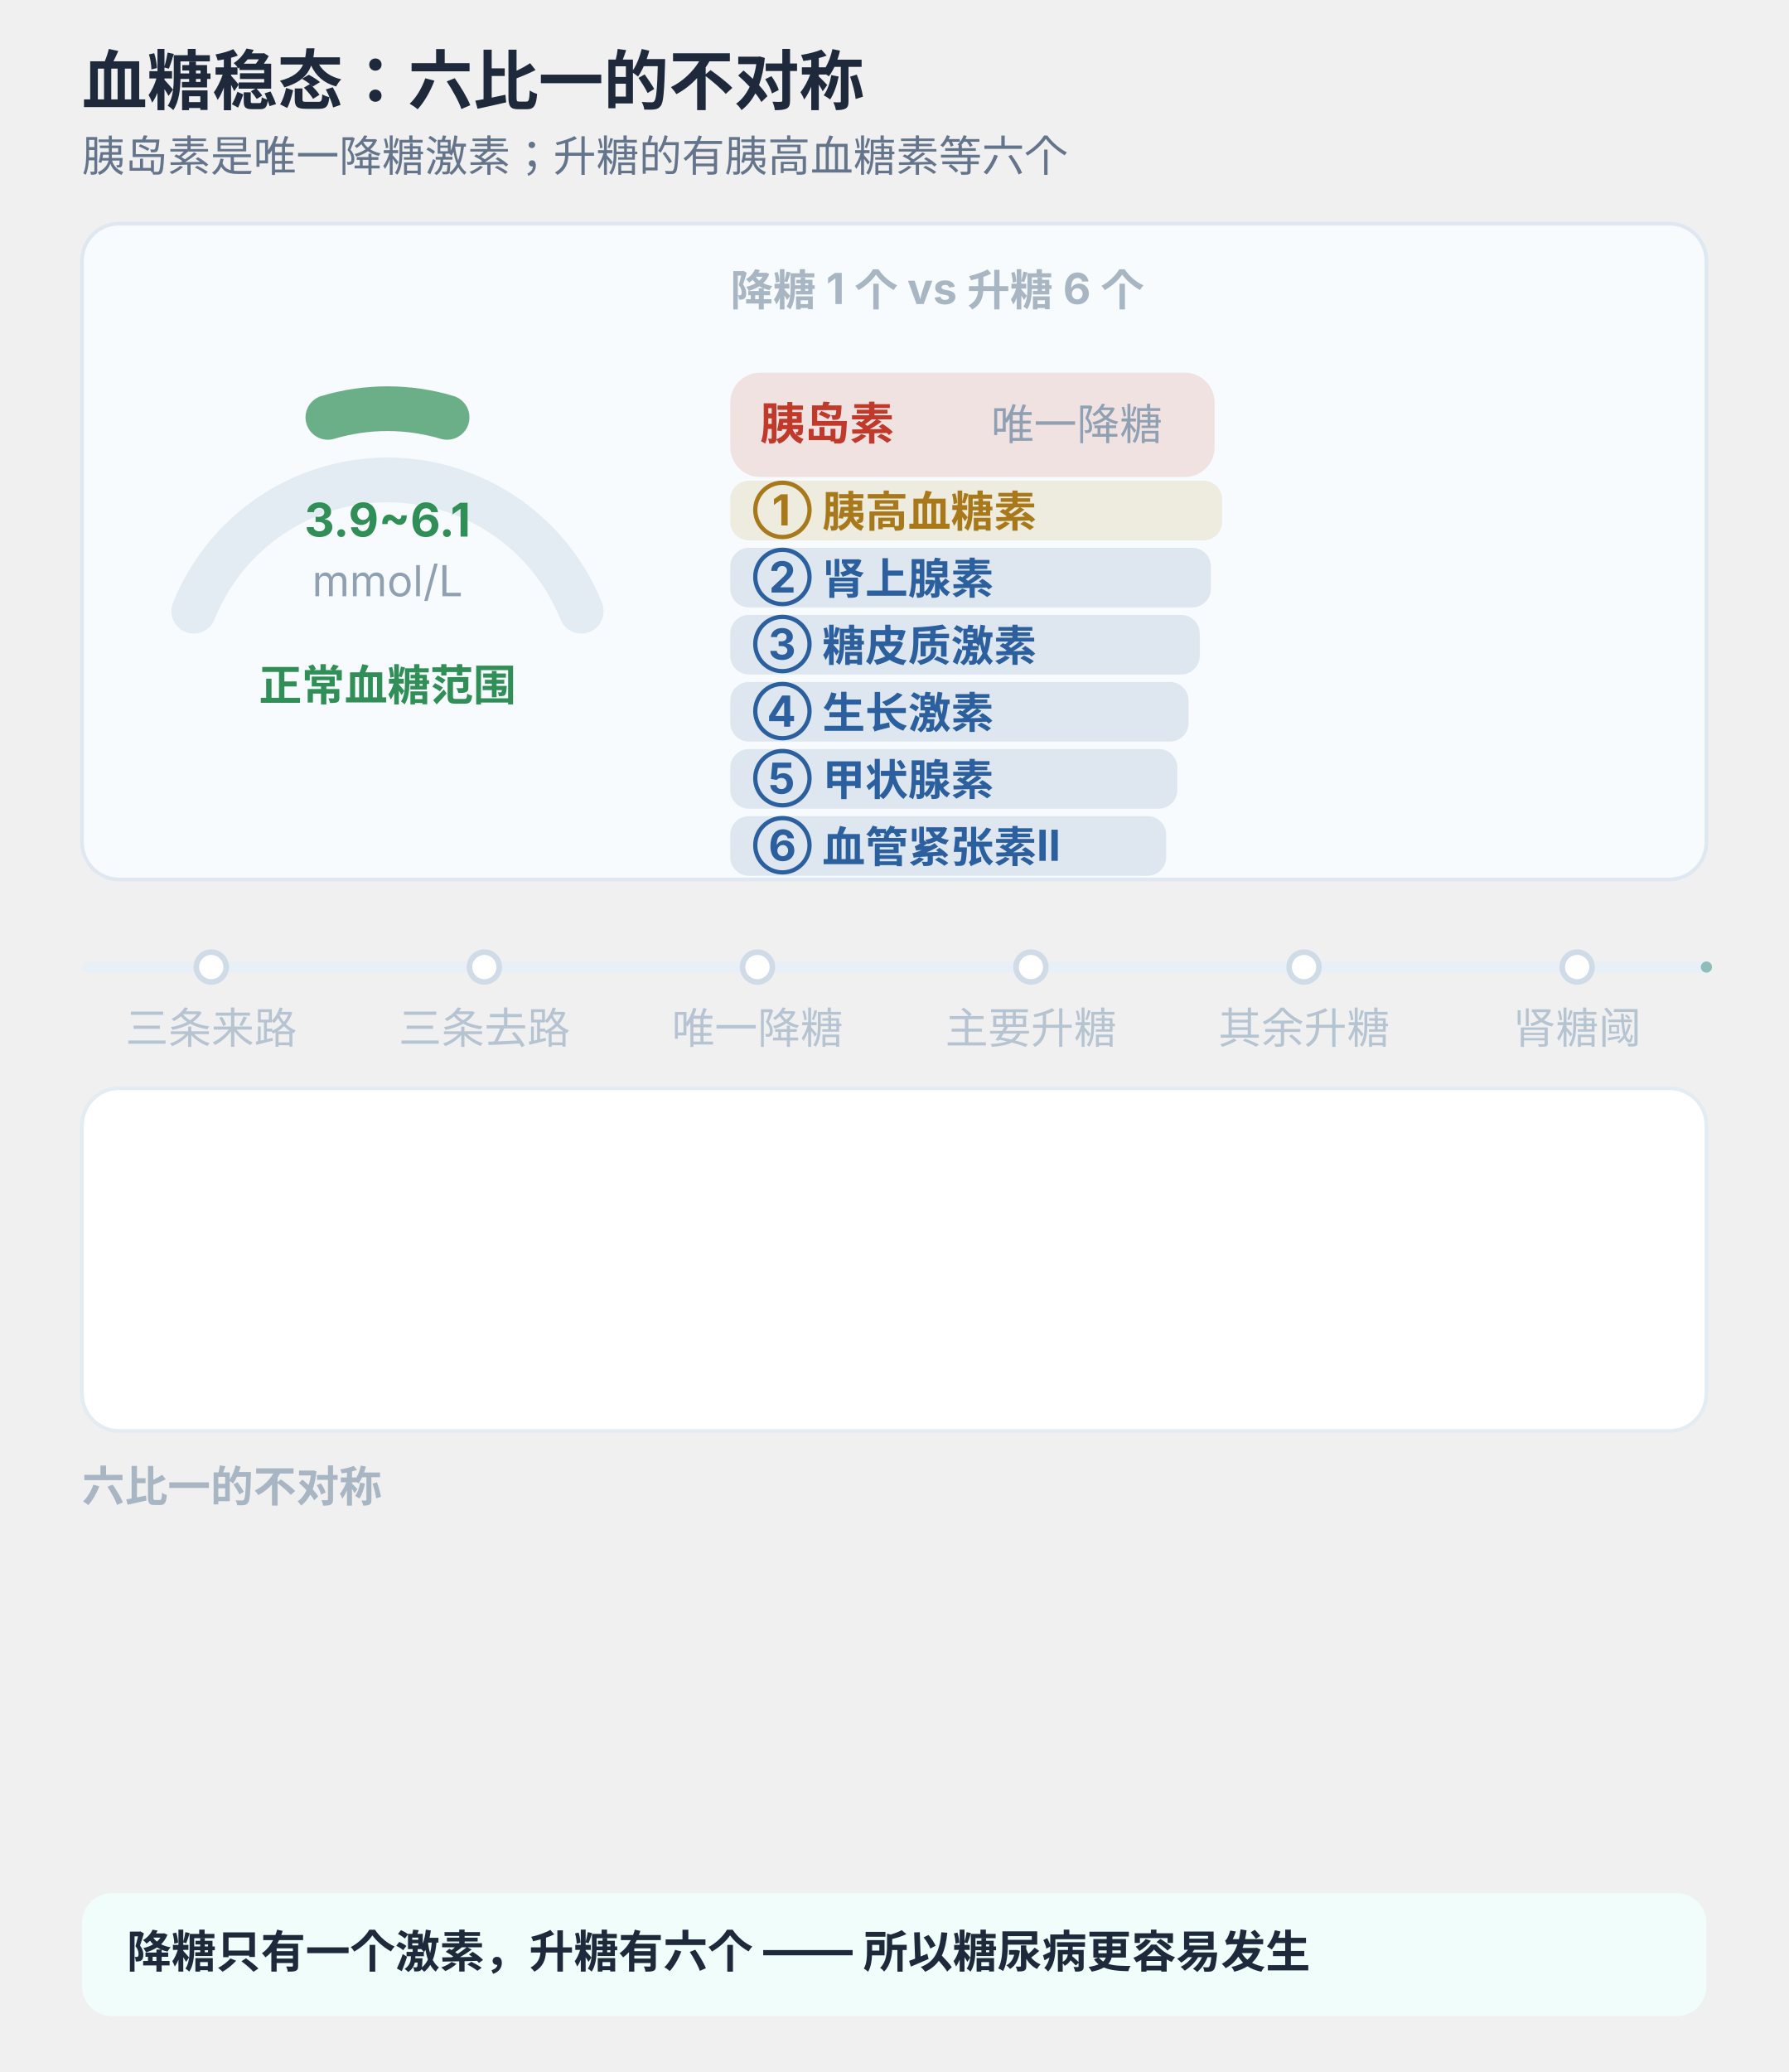
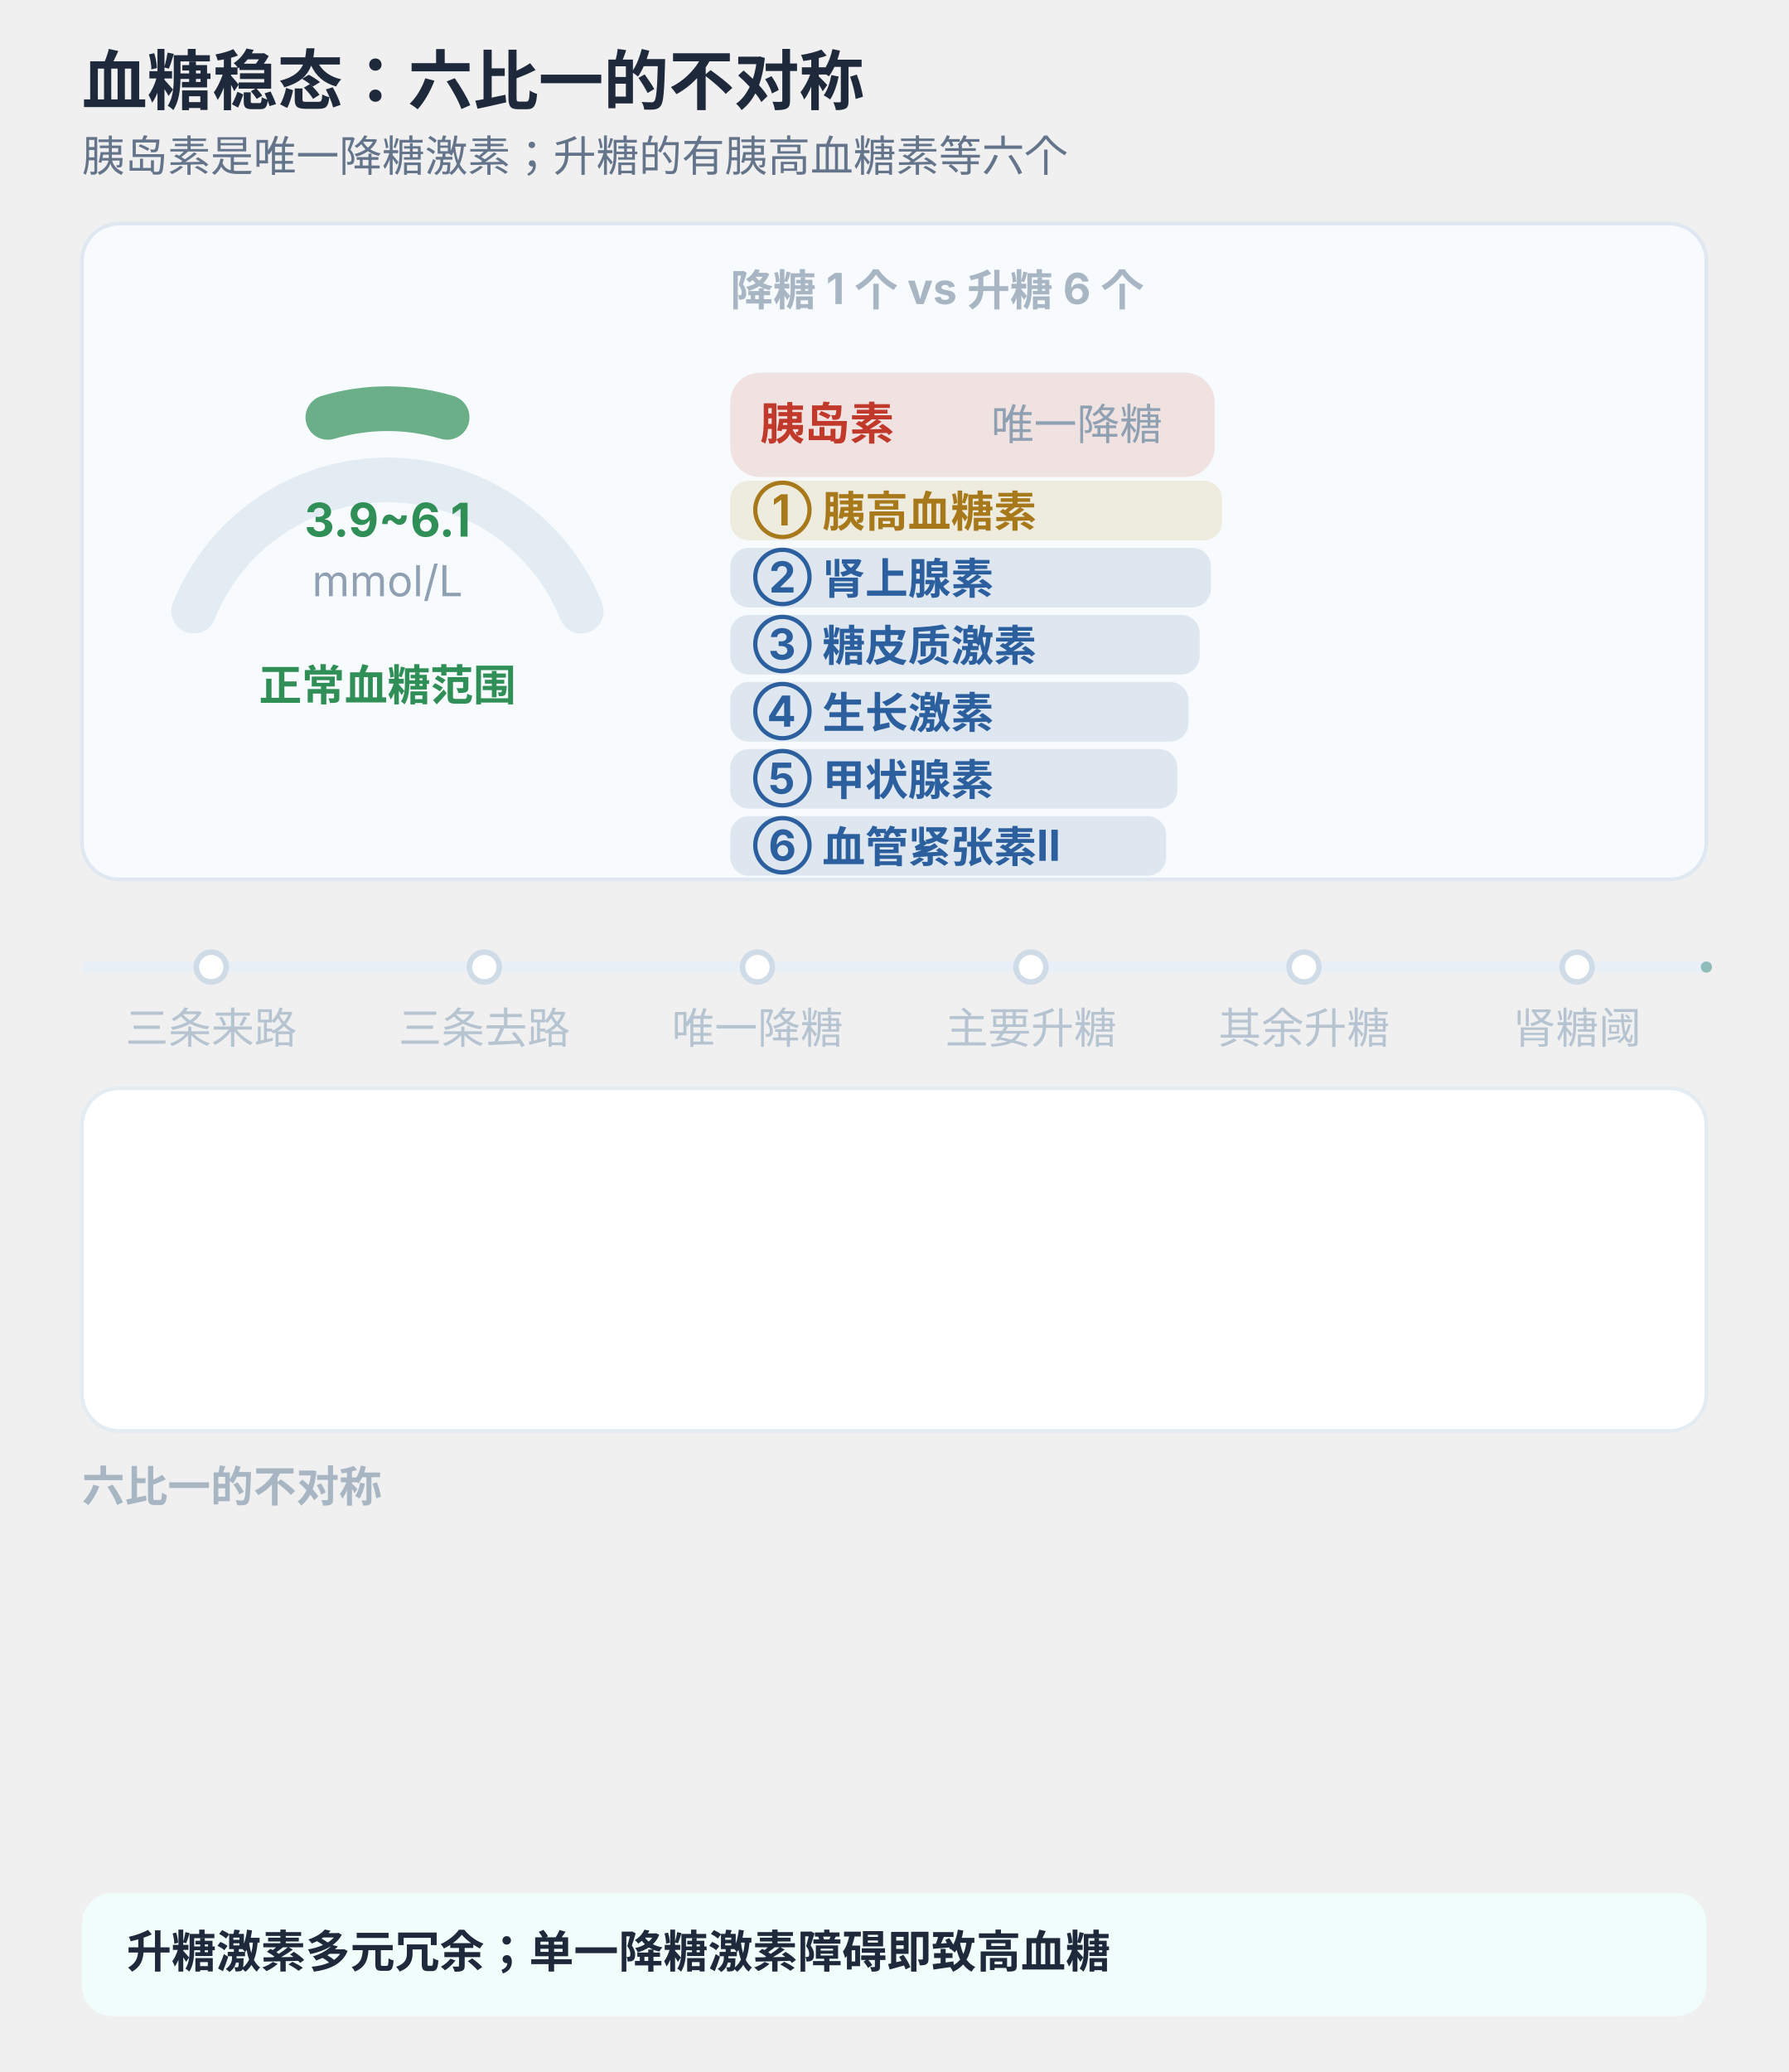
<svg xmlns="http://www.w3.org/2000/svg" viewBox="0 0 480 556" role="img" aria-labelledby="ft fd" style="background:#ffffff">
  <text x="22" y="28" font-size="17.5" font-weight="700" fill="#1e293b" font-family="-apple-system,'PingFang SC','Microsoft YaHei',sans-serif">血糖稳态：六比一的不对称</text>
  <text x="22" y="46" font-size="11.5" fill="#64748b" font-family="-apple-system,'PingFang SC','Microsoft YaHei',sans-serif">胰岛素是唯一降糖激素；升糖的有胰高血糖素等六个</text>
  <rect x="22" y="60" width="436" height="176" rx="10" fill="#f8fbfd" stroke="#dfe8f1" stroke-width="1" />
  <path d="M52,164 A56,56 0 0,1 156,164" fill="none" stroke="#e3ebf3" stroke-width="12" stroke-linecap="round" />
  <path d="M88,112 A56,56 0 0,1 120,112" fill="none" stroke="#2f8f57" stroke-width="12" stroke-linecap="round" opacity="0.7" />
  <text x="104" y="144" font-size="12.5" fill="#2f8f57" font-weight="700" text-anchor="middle" font-family="-apple-system,'PingFang SC','Microsoft YaHei',sans-serif">3.9~6.1</text>
  <text x="104" y="160" font-size="11.5" fill="#8ea0b2" font-weight="400" text-anchor="middle" font-family="-apple-system,'PingFang SC','Microsoft YaHei',sans-serif">mmol/L</text>
  <text x="104" y="188" font-size="11.5" fill="#2f8f57" font-weight="700" text-anchor="middle" font-family="-apple-system,'PingFang SC','Microsoft YaHei',sans-serif">正常血糖范围</text>
  <rect x="196" y="100" width="130" height="28" rx="8" fill="#c0392b" opacity="0.13" />
  <text x="204" y="118" font-size="12" fill="#c0392b" font-weight="700" text-anchor="start" font-family="-apple-system,'PingFang SC','Microsoft YaHei',sans-serif">胰岛素</text>
  <text x="266" y="118" font-size="11.5" fill="#8ea0b2" font-weight="400" text-anchor="start" font-family="-apple-system,'PingFang SC','Microsoft YaHei',sans-serif">唯一降糖</text>
  <g opacity="0">
    <animate attributeName="opacity" values="0;0;1;1;0;0" keyTimes="0;0.31;0.311;0.47;0.471;1" dur="11.4s" repeatCount="indefinite" />
    <rect x="196" y="100" width="130" height="28" rx="8" fill="none" stroke="#c0392b" stroke-width="2.2" />
  </g>
  <rect x="196" y="129" width="132" height="16" rx="5" fill="#a8791a" opacity="0.13" />
  <text x="202" y="141" font-size="11.5" fill="#a8791a" font-weight="700" text-anchor="start" font-family="-apple-system,'PingFang SC','Microsoft YaHei',sans-serif">① 胰高血糖素</text>
  <g opacity="0">
    <animate attributeName="opacity" values="0;0;1;1;0;0" keyTimes="0;0.47;0.471;0.635;0.636;1" dur="11.4s" repeatCount="indefinite" />
    <rect x="196" y="129" width="132" height="16" rx="5" fill="none" stroke="#a8791a" stroke-width="1.8" />
  </g>
  <rect x="196" y="147" width="129" height="16" rx="5" fill="#2c5f9e" opacity="0.13" />
  <text x="202" y="159" font-size="11.5" fill="#2c5f9e" font-weight="700" text-anchor="start" font-family="-apple-system,'PingFang SC','Microsoft YaHei',sans-serif">② 肾上腺素</text>
  <g opacity="0">
    <animate attributeName="opacity" values="0;0;1;1;0;0" keyTimes="0;0.635;0.636;0.815;0.816;1" dur="11.4s" repeatCount="indefinite" />
    <rect x="196" y="147" width="129" height="16" rx="5" fill="none" stroke="#2c5f9e" stroke-width="1.8" />
  </g>
  <rect x="196" y="165" width="126" height="16" rx="5" fill="#2c5f9e" opacity="0.13" />
  <text x="202" y="177" font-size="11.5" fill="#2c5f9e" font-weight="700" text-anchor="start" font-family="-apple-system,'PingFang SC','Microsoft YaHei',sans-serif">③ 糖皮质激素</text>
  <g opacity="0">
    <animate attributeName="opacity" values="0;0;1;1;0;0" keyTimes="0;0.635;0.636;0.815;0.816;1" dur="11.4s" repeatCount="indefinite" />
    <rect x="196" y="165" width="126" height="16" rx="5" fill="none" stroke="#2c5f9e" stroke-width="1.8" />
  </g>
  <rect x="196" y="183" width="123" height="16" rx="5" fill="#2c5f9e" opacity="0.13" />
  <text x="202" y="195" font-size="11.5" fill="#2c5f9e" font-weight="700" text-anchor="start" font-family="-apple-system,'PingFang SC','Microsoft YaHei',sans-serif">④ 生长激素</text>
  <g opacity="0">
    <animate attributeName="opacity" values="0;0;1;1;0;0" keyTimes="0;0.635;0.636;0.815;0.816;1" dur="11.4s" repeatCount="indefinite" />
    <rect x="196" y="183" width="123" height="16" rx="5" fill="none" stroke="#2c5f9e" stroke-width="1.8" />
  </g>
  <rect x="196" y="201" width="120" height="16" rx="5" fill="#2c5f9e" opacity="0.13" />
  <text x="202" y="213" font-size="11.5" fill="#2c5f9e" font-weight="700" text-anchor="start" font-family="-apple-system,'PingFang SC','Microsoft YaHei',sans-serif">⑤ 甲状腺素</text>
  <g opacity="0">
    <animate attributeName="opacity" values="0;0;1;1;0;0" keyTimes="0;0.635;0.636;0.815;0.816;1" dur="11.4s" repeatCount="indefinite" />
    <rect x="196" y="201" width="120" height="16" rx="5" fill="none" stroke="#2c5f9e" stroke-width="1.8" />
  </g>
  <rect x="196" y="219" width="117" height="16" rx="5" fill="#2c5f9e" opacity="0.13" />
  <text x="202" y="231" font-size="11.5" fill="#2c5f9e" font-weight="700" text-anchor="start" font-family="-apple-system,'PingFang SC','Microsoft YaHei',sans-serif">⑥ 血管紧张素Ⅱ</text>
  <g opacity="0">
    <animate attributeName="opacity" values="0;0;1;1;0;0" keyTimes="0;0.635;0.636;0.815;0.816;1" dur="11.4s" repeatCount="indefinite" />
    <rect x="196" y="219" width="117" height="16" rx="5" fill="none" stroke="#2c5f9e" stroke-width="1.8" />
  </g>
  <text x="196" y="82" font-size="11.5" fill="#a8b6c4" font-weight="700" text-anchor="start" font-family="-apple-system,'PingFang SC','Microsoft YaHei',sans-serif">降糖 1 个 vs 升糖 6 个</text>
  <g opacity="0">
    <animate attributeName="opacity" values="1;1;0;0" keyTimes="0;0.15;0.151;1" dur="11.4s" repeatCount="indefinite" />
    <text x="342" y="104" font-size="11.5" fill="#c1440e" font-weight="700" text-anchor="start" font-family="-apple-system,'PingFang SC','Microsoft YaHei',sans-serif">① 食物吸收</text>
    <text x="342" y="120" font-size="11.5" fill="#c1440e" font-weight="700" text-anchor="start" font-family="-apple-system,'PingFang SC','Microsoft YaHei',sans-serif">② 肝糖原</text>
    <text x="342" y="136" font-size="11.5" fill="#c1440e" font-weight="700" text-anchor="start" font-family="-apple-system,'PingFang SC','Microsoft YaHei',sans-serif">③ 糖异生</text>
  </g>
  <g opacity="0">
    <animate attributeName="opacity" values="0;0;1;1;0;0" keyTimes="0;0.15;0.151;0.31;0.311;1" dur="11.4s" repeatCount="indefinite" />
    <text x="342" y="160" font-size="11.5" fill="#0f766e" font-weight="700" text-anchor="start" font-family="-apple-system,'PingFang SC','Microsoft YaHei',sans-serif">① 氧化供能</text>
    <text x="342" y="176" font-size="11.5" fill="#0f766e" font-weight="700" text-anchor="start" font-family="-apple-system,'PingFang SC','Microsoft YaHei',sans-serif">② 合成糖原</text>
    <text x="342" y="192" font-size="11.5" fill="#0f766e" font-weight="700" text-anchor="start" font-family="-apple-system,'PingFang SC','Microsoft YaHei',sans-serif">③ 转脂肪</text>
  </g>
  <g opacity="0">
    <animate attributeName="opacity" values="0;0;1;1;0;0" keyTimes="0;0.31;0.311;0.47;0.471;1" dur="11.4s" repeatCount="indefinite" />
    <path d="M330,114 H338" stroke="#c0392b" stroke-width="2.4" />
    <path d="M338,114 l-7,-3.4 v6.8 z" fill="#c0392b" />
    <text x="342" y="212" font-size="11.5" fill="#c0392b" font-weight="700" text-anchor="start" font-family="-apple-system,'PingFang SC','Microsoft YaHei',sans-serif">胰岛素：促摄取 /</text>
    <text x="342" y="228" font-size="11.5" fill="#c0392b" font-weight="700" text-anchor="start" font-family="-apple-system,'PingFang SC','Microsoft YaHei',sans-serif">促合成 / 抑异生</text>
  </g>
  <g opacity="0">
    <animate attributeName="opacity" values="0;0;1;1;0;0" keyTimes="0;0.47;0.471;0.635;0.636;1" dur="11.4s" repeatCount="indefinite" />
    <text x="196" y="254" font-size="11.5" fill="#a8791a" font-weight="700" text-anchor="start" font-family="-apple-system,'PingFang SC','Microsoft YaHei',sans-serif">胰高血糖素靶点：肝</text>
  </g>
  <g opacity="0">
    <animate attributeName="opacity" values="0;0;1;1" keyTimes="0;0.815;0.816;1" dur="11.4s" repeatCount="indefinite" />
    <rect x="26" y="200" width="184" height="34" rx="7" fill="#2f8f57" opacity="0.14" />
    <text x="34" y="213" font-size="11.5" fill="#2f8f57" font-weight="700" text-anchor="start" font-family="-apple-system,'PingFang SC','Microsoft YaHei',sans-serif">肾糖阈 8.9~10 mmol/L</text>
    <text x="34" y="228" font-size="11.5" fill="#6b7c8d" font-weight="400" text-anchor="start" font-family="-apple-system,'PingFang SC','Microsoft YaHei',sans-serif">超过 → 糖尿 → 渗透性利尿</text>
  </g>
  <rect x="22" y="258" width="436" height="3" rx="1.5" fill="#e8eff6" />
  <path d="M22,259.5 H458" stroke="#0f766e" stroke-width="3" stroke-linecap="round" opacity="0.42" stroke-dasharray="436" stroke-dashoffset="436">
    <animate attributeName="stroke-dashoffset" values="436;0" keyTimes="0;1" dur="11.4s" repeatCount="indefinite" />
  </path>
  <circle cx="56.7" cy="259.5" r="4" fill="#ffffff" stroke="#cfdce8" stroke-width="1.5" />
  <g opacity="0">
    <animate attributeName="opacity" values="1;1;0;0" keyTimes="0;0.15;0.151;1" dur="11.4s" repeatCount="indefinite" />
    <circle cx="56.7" cy="259.5" r="5.5" fill="#c1440e" />
  </g>
  <g opacity="1">
    <animate attributeName="opacity" values="0.0;0.0;1.0;1.0" keyTimes="0;0.15;0.151;1" dur="11.4s" repeatCount="indefinite" />
    <text x="56.7" y="280" text-anchor="middle" font-size="11.5" fill="#b6c4d2" font-family="-apple-system,'PingFang SC','Microsoft YaHei',sans-serif">三条来路</text>
  </g>
  <g opacity="0">
    <animate attributeName="opacity" values="1;1;0;0" keyTimes="0;0.15;0.151;1" dur="11.4s" repeatCount="indefinite" />
    <text x="56.7" y="280" text-anchor="middle" font-size="11.5" font-weight="700" fill="#c1440e" font-family="-apple-system,'PingFang SC','Microsoft YaHei',sans-serif">三条来路</text>
  </g>
  <circle cx="130.0" cy="259.5" r="4" fill="#ffffff" stroke="#cfdce8" stroke-width="1.5" />
  <g opacity="0">
    <animate attributeName="opacity" values="0;0;1;1;0;0" keyTimes="0;0.15;0.151;0.31;0.311;1" dur="11.4s" repeatCount="indefinite" />
    <circle cx="130.0" cy="259.5" r="5.5" fill="#0f766e" />
  </g>
  <g opacity="1">
    <animate attributeName="opacity" values="1.0;1.0;0.0;0.0;1.0;1.0" keyTimes="0;0.15;0.151;0.31;0.311;1" dur="11.4s" repeatCount="indefinite" />
    <text x="130.0" y="280" text-anchor="middle" font-size="11.5" fill="#b6c4d2" font-family="-apple-system,'PingFang SC','Microsoft YaHei',sans-serif">三条去路</text>
  </g>
  <g opacity="0">
    <animate attributeName="opacity" values="0;0;1;1;0;0" keyTimes="0;0.15;0.151;0.31;0.311;1" dur="11.4s" repeatCount="indefinite" />
    <text x="130.0" y="280" text-anchor="middle" font-size="11.5" font-weight="700" fill="#0f766e" font-family="-apple-system,'PingFang SC','Microsoft YaHei',sans-serif">三条去路</text>
  </g>
  <circle cx="203.3" cy="259.5" r="4" fill="#ffffff" stroke="#cfdce8" stroke-width="1.5" />
  <g opacity="0">
    <animate attributeName="opacity" values="0;0;1;1;0;0" keyTimes="0;0.31;0.311;0.47;0.471;1" dur="11.4s" repeatCount="indefinite" />
    <circle cx="203.3" cy="259.5" r="5.5" fill="#c0392b" />
  </g>
  <g opacity="1">
    <animate attributeName="opacity" values="1.0;1.0;0.0;0.0;1.0;1.0" keyTimes="0;0.31;0.311;0.47;0.471;1" dur="11.4s" repeatCount="indefinite" />
    <text x="203.3" y="280" text-anchor="middle" font-size="11.5" fill="#b6c4d2" font-family="-apple-system,'PingFang SC','Microsoft YaHei',sans-serif">唯一降糖</text>
  </g>
  <g opacity="0">
    <animate attributeName="opacity" values="0;0;1;1;0;0" keyTimes="0;0.31;0.311;0.47;0.471;1" dur="11.4s" repeatCount="indefinite" />
    <text x="203.3" y="280" text-anchor="middle" font-size="11.5" font-weight="700" fill="#c0392b" font-family="-apple-system,'PingFang SC','Microsoft YaHei',sans-serif">唯一降糖</text>
  </g>
  <circle cx="276.7" cy="259.5" r="4" fill="#ffffff" stroke="#cfdce8" stroke-width="1.5" />
  <g opacity="0">
    <animate attributeName="opacity" values="0;0;1;1;0;0" keyTimes="0;0.47;0.471;0.635;0.636;1" dur="11.4s" repeatCount="indefinite" />
    <circle cx="276.7" cy="259.5" r="5.5" fill="#a8791a" />
  </g>
  <g opacity="1">
    <animate attributeName="opacity" values="1.0;1.0;0.0;0.0;1.0;1.0" keyTimes="0;0.47;0.471;0.635;0.636;1" dur="11.4s" repeatCount="indefinite" />
    <text x="276.7" y="280" text-anchor="middle" font-size="11.5" fill="#b6c4d2" font-family="-apple-system,'PingFang SC','Microsoft YaHei',sans-serif">主要升糖</text>
  </g>
  <g opacity="0">
    <animate attributeName="opacity" values="0;0;1;1;0;0" keyTimes="0;0.47;0.471;0.635;0.636;1" dur="11.4s" repeatCount="indefinite" />
    <text x="276.7" y="280" text-anchor="middle" font-size="11.5" font-weight="700" fill="#a8791a" font-family="-apple-system,'PingFang SC','Microsoft YaHei',sans-serif">主要升糖</text>
  </g>
  <circle cx="350.0" cy="259.5" r="4" fill="#ffffff" stroke="#cfdce8" stroke-width="1.5" />
  <g opacity="0">
    <animate attributeName="opacity" values="0;0;1;1;0;0" keyTimes="0;0.635;0.636;0.815;0.816;1" dur="11.4s" repeatCount="indefinite" />
    <circle cx="350.0" cy="259.5" r="5.5" fill="#2c5f9e" />
  </g>
  <g opacity="1">
    <animate attributeName="opacity" values="1.0;1.0;0.0;0.0;1.0;1.0" keyTimes="0;0.635;0.636;0.815;0.816;1" dur="11.4s" repeatCount="indefinite" />
    <text x="350.0" y="280" text-anchor="middle" font-size="11.5" fill="#b6c4d2" font-family="-apple-system,'PingFang SC','Microsoft YaHei',sans-serif">其余升糖</text>
  </g>
  <g opacity="0">
    <animate attributeName="opacity" values="0;0;1;1;0;0" keyTimes="0;0.635;0.636;0.815;0.816;1" dur="11.4s" repeatCount="indefinite" />
    <text x="350.0" y="280" text-anchor="middle" font-size="11.5" font-weight="700" fill="#2c5f9e" font-family="-apple-system,'PingFang SC','Microsoft YaHei',sans-serif">其余升糖</text>
  </g>
  <circle cx="423.3" cy="259.5" r="4" fill="#ffffff" stroke="#cfdce8" stroke-width="1.5" />
  <g opacity="0">
    <animate attributeName="opacity" values="0;0;1;1" keyTimes="0;0.815;0.816;1" dur="11.4s" repeatCount="indefinite" />
    <circle cx="423.3" cy="259.5" r="5.5" fill="#2f8f57" />
  </g>
  <g opacity="1">
    <animate attributeName="opacity" values="1.0;1.0;0.0;0.0" keyTimes="0;0.815;0.816;1" dur="11.4s" repeatCount="indefinite" />
    <text x="423.3" y="280" text-anchor="middle" font-size="11.5" fill="#b6c4d2" font-family="-apple-system,'PingFang SC','Microsoft YaHei',sans-serif">肾糖阈</text>
  </g>
  <g opacity="0">
    <animate attributeName="opacity" values="0;0;1;1" keyTimes="0;0.815;0.816;1" dur="11.4s" repeatCount="indefinite" />
    <text x="423.3" y="280" text-anchor="middle" font-size="11.5" font-weight="700" fill="#2f8f57" font-family="-apple-system,'PingFang SC','Microsoft YaHei',sans-serif">肾糖阈</text>
  </g>
  <rect x="22" y="292" width="436" height="92" rx="10" fill="#ffffff" stroke="#e3ebf3" stroke-width="1" />
  <g opacity="0">
    <animate attributeName="opacity" values="1;1;0;0" keyTimes="0;0.15;0.151;1" dur="11.4s" repeatCount="indefinite" />
    <rect x="22" y="293" width="3" height="90" fill="#c1440e" opacity="0.85" />
    <text x="40" y="318" font-size="11.5" fill="#a8b6c4" font-weight="700" font-family="-apple-system,'PingFang SC','Microsoft YaHei',sans-serif">因为</text>
    <text x="78" y="318" font-size="12.5" fill="#6b7c8d" font-family="-apple-system,'PingFang SC','Microsoft YaHei',sans-serif">食物吸收、肝糖原分解、糖异生 —— 三条来路</text>
    <text x="40" y="354" font-size="11.5" fill="#c1440e" font-weight="700" font-family="-apple-system,'PingFang SC','Microsoft YaHei',sans-serif">所以</text>
    <text x="78" y="354" font-size="14.5" fill="#c1440e" font-weight="700" font-family="-apple-system,'PingFang SC','Microsoft YaHei',sans-serif">餐后主要靠第一条，空腹主要靠后两条</text>
  </g>
  <g opacity="0">
    <animate attributeName="opacity" values="0;0;1;1;0;0" keyTimes="0;0.15;0.151;0.31;0.311;1" dur="11.4s" repeatCount="indefinite" />
    <rect x="22" y="293" width="3" height="90" fill="#0f766e" opacity="0.85" />
    <text x="40" y="318" font-size="11.5" fill="#a8b6c4" font-weight="700" font-family="-apple-system,'PingFang SC','Microsoft YaHei',sans-serif">因为</text>
    <text x="78" y="318" font-size="12.5" fill="#6b7c8d" font-family="-apple-system,'PingFang SC','Microsoft YaHei',sans-serif">组织氧化供能、合成糖原、转成脂肪与氨基酸</text>
    <text x="40" y="354" font-size="11.5" fill="#0f766e" font-weight="700" font-family="-apple-system,'PingFang SC','Microsoft YaHei',sans-serif">所以</text>
-     <text x="78" y="354" font-size="14.5" fill="#0f766e" font-weight="700" font-family="-apple-system,'PingFang SC','Microsoft YaHei',sans-serif">去路远多于来路，所以血糖调节主要靠「控制去路」</text>
+     <text x="78" y="354" font-size="14.5" fill="#0f766e" font-weight="700" font-family="-apple-system,'PingFang SC','Microsoft YaHei',sans-serif">来源与去路动态平衡；胰岛素既增去路也抑来源</text>
  </g>
  <g opacity="0">
    <animate attributeName="opacity" values="0;0;1;1;0;0" keyTimes="0;0.31;0.311;0.47;0.471;1" dur="11.4s" repeatCount="indefinite" />
    <rect x="22" y="293" width="3" height="90" fill="#c0392b" opacity="0.85" />
    <text x="40" y="318" font-size="11.5" fill="#a8b6c4" font-weight="700" font-family="-apple-system,'PingFang SC','Microsoft YaHei',sans-serif">因为</text>
    <text x="78" y="318" font-size="12.5" fill="#6b7c8d" font-family="-apple-system,'PingFang SC','Microsoft YaHei',sans-serif">胰岛 B 细胞受血糖升高刺激分泌胰岛素</text>
    <text x="40" y="354" font-size="11.5" fill="#c0392b" font-weight="700" font-family="-apple-system,'PingFang SC','Microsoft YaHei',sans-serif">所以</text>
    <text x="78" y="354" font-size="14.5" fill="#c0392b" font-weight="700" font-family="-apple-system,'PingFang SC','Microsoft YaHei',sans-serif">促摄取、促糖原合成、抑制糖异生 —— 全方位降糖</text>
  </g>
  <g opacity="0">
    <animate attributeName="opacity" values="0;0;1;1;0;0" keyTimes="0;0.47;0.471;0.635;0.636;1" dur="11.4s" repeatCount="indefinite" />
    <rect x="22" y="293" width="3" height="90" fill="#a8791a" opacity="0.85" />
    <text x="40" y="318" font-size="11.5" fill="#a8b6c4" font-weight="700" font-family="-apple-system,'PingFang SC','Microsoft YaHei',sans-serif">因为</text>
    <text x="78" y="318" font-size="12.5" fill="#6b7c8d" font-family="-apple-system,'PingFang SC','Microsoft YaHei',sans-serif">胰岛 A 细胞在血糖降低时分泌</text>
    <text x="40" y="354" font-size="11.5" fill="#a8791a" font-weight="700" font-family="-apple-system,'PingFang SC','Microsoft YaHei',sans-serif">所以</text>
    <text x="78" y="354" font-size="14.5" fill="#a8791a" font-weight="700" font-family="-apple-system,'PingFang SC','Microsoft YaHei',sans-serif">促肝糖原分解与糖异生，是空腹血糖的主要维持者</text>
  </g>
  <g opacity="0">
    <animate attributeName="opacity" values="0;0;1;1;0;0" keyTimes="0;0.635;0.636;0.815;0.816;1" dur="11.4s" repeatCount="indefinite" />
    <rect x="22" y="293" width="3" height="90" fill="#2c5f9e" opacity="0.85" />
    <text x="40" y="318" font-size="11.5" fill="#a8b6c4" font-weight="700" font-family="-apple-system,'PingFang SC','Microsoft YaHei',sans-serif">因为</text>
    <text x="78" y="318" font-size="12.5" fill="#6b7c8d" font-family="-apple-system,'PingFang SC','Microsoft YaHei',sans-serif">肾上腺素、糖皮质激素、生长激素、甲状腺素</text>
    <text x="40" y="354" font-size="11.5" fill="#2c5f9e" font-weight="700" font-family="-apple-system,'PingFang SC','Microsoft YaHei',sans-serif">所以</text>
    <text x="78" y="354" font-size="14.5" fill="#2c5f9e" font-weight="700" font-family="-apple-system,'PingFang SC','Microsoft YaHei',sans-serif">应激时肾上腺素最快；激素过多都可致血糖升高</text>
  </g>
  <g opacity="0">
    <animate attributeName="opacity" values="0;0;1;1" keyTimes="0;0.815;0.816;1" dur="11.4s" repeatCount="indefinite" />
    <rect x="22" y="293" width="3" height="90" fill="#2f8f57" opacity="0.85" />
    <text x="40" y="318" font-size="11.5" fill="#a8b6c4" font-weight="700" font-family="-apple-system,'PingFang SC','Microsoft YaHei',sans-serif">因为</text>
    <text x="78" y="318" font-size="12.5" fill="#6b7c8d" font-family="-apple-system,'PingFang SC','Microsoft YaHei',sans-serif">血糖超过 10 mmol/L 时近端小管 SGLT2 达转运极限</text>
    <text x="40" y="354" font-size="11.5" fill="#2f8f57" font-weight="700" font-family="-apple-system,'PingFang SC','Microsoft YaHei',sans-serif">所以</text>
    <text x="78" y="354" font-size="14.5" fill="#2f8f57" font-weight="700" font-family="-apple-system,'PingFang SC','Microsoft YaHei',sans-serif">超过肾糖阈即出现糖尿 —— 渗透性利尿的由来</text>
  </g>
  <text x="22" y="403" font-size="11.5" fill="#a8b6c4" font-weight="700" text-anchor="start" font-family="-apple-system,'PingFang SC','Microsoft YaHei',sans-serif">六比一的不对称</text>
  <g opacity="0">
    <animate attributeName="opacity" values="0;0;1;1;0;0" keyTimes="0;0.31;0.311;0.47;0.471;1" dur="11.4s" repeatCount="indefinite" />
    <rect x="22" y="413" width="3" height="15" rx="1.5" fill="#c0392b" />
    <text x="34" y="424" font-size="12.5" fill="#c0392b" font-weight="700" text-anchor="start" font-family="-apple-system,'PingFang SC','Microsoft YaHei',sans-serif">胰岛素</text>
    <text x="104" y="424" font-size="12" fill="#6b7c8d" font-weight="400" text-anchor="start" font-family="-apple-system,'PingFang SC','Microsoft YaHei',sans-serif">唯一降糖，全方位</text>
  </g>
  <g opacity="0">
    <animate attributeName="opacity" values="0;0;1;1;0;0" keyTimes="0;0.47;0.471;0.635;0.636;1" dur="11.4s" repeatCount="indefinite" />
    <rect x="22" y="436" width="3" height="15" rx="1.5" fill="#a8791a" />
    <text x="34" y="447" font-size="12.5" fill="#a8791a" font-weight="700" text-anchor="start" font-family="-apple-system,'PingFang SC','Microsoft YaHei',sans-serif">胰高血糖素</text>
    <text x="104" y="447" font-size="12" fill="#6b7c8d" font-weight="400" text-anchor="start" font-family="-apple-system,'PingFang SC','Microsoft YaHei',sans-serif">空腹血糖的主要维持者</text>
  </g>
  <g opacity="0">
    <animate attributeName="opacity" values="0;0;1;1;0;0" keyTimes="0;0.635;0.636;0.815;0.816;1" dur="11.4s" repeatCount="indefinite" />
    <rect x="22" y="459" width="3" height="15" rx="1.5" fill="#2c5f9e" />
    <text x="34" y="470" font-size="12.5" fill="#2c5f9e" font-weight="700" text-anchor="start" font-family="-apple-system,'PingFang SC','Microsoft YaHei',sans-serif">其余四个</text>
    <text x="104" y="470" font-size="12" fill="#6b7c8d" font-weight="400" text-anchor="start" font-family="-apple-system,'PingFang SC','Microsoft YaHei',sans-serif">应激时迅速升糖</text>
  </g>
  <g opacity="0">
    <animate attributeName="opacity" values="0;0;1;1" keyTimes="0;0.815;0.816;1" dur="11.4s" repeatCount="indefinite" />
    <rect x="22" y="482" width="3" height="15" rx="1.5" fill="#2f8f57" />
    <text x="34" y="493" font-size="12.5" fill="#2f8f57" font-weight="700" text-anchor="start" font-family="-apple-system,'PingFang SC','Microsoft YaHei',sans-serif">肾糖阈</text>
    <text x="104" y="493" font-size="12" fill="#6b7c8d" font-weight="400" text-anchor="start" font-family="-apple-system,'PingFang SC','Microsoft YaHei',sans-serif">10 mmol/L，超过即糖尿</text>
  </g>
  <rect x="22" y="508" width="436" height="33" rx="8" fill="#f0fdfa" />
-   <text x="34" y="528" font-size="12" fill="#1e293b" font-weight="700" text-anchor="start" font-family="-apple-system,'PingFang SC','Microsoft YaHei',sans-serif">降糖只有一个激素，升糖有六个 —— 所以糖尿病更容易发生</text>
+   <text x="34" y="528" font-size="12" fill="#1e293b" font-weight="700" text-anchor="start" font-family="-apple-system,'PingFang SC','Microsoft YaHei',sans-serif">升糖激素多元冗余；单一降糖激素障碍即致高血糖</text>
</svg>
